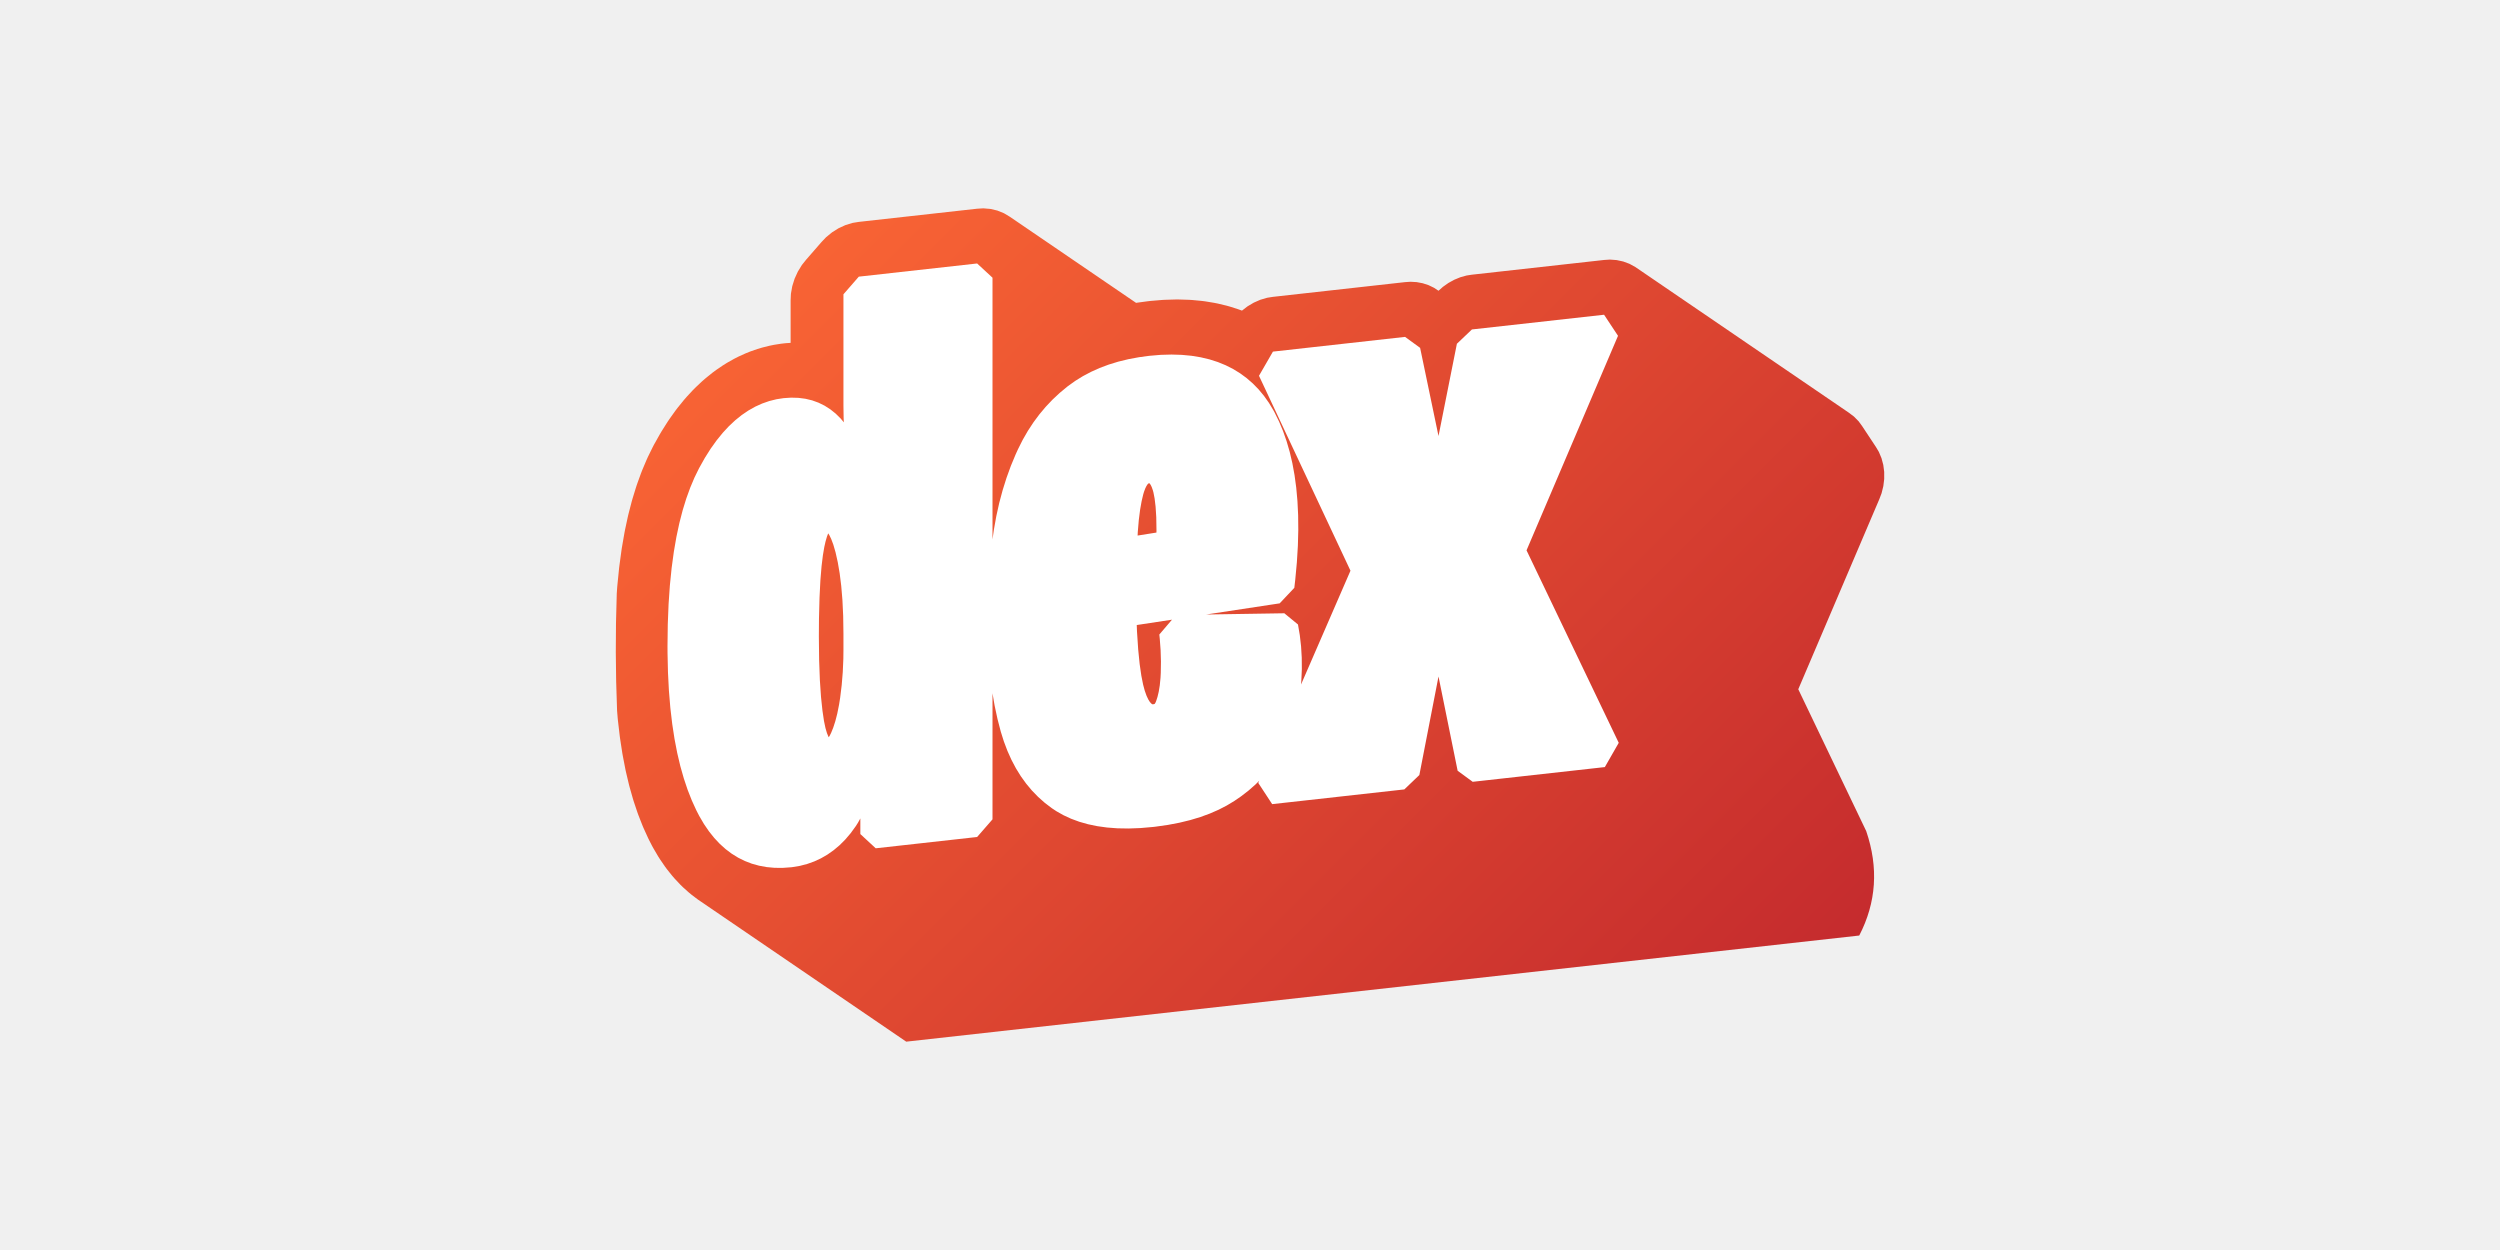
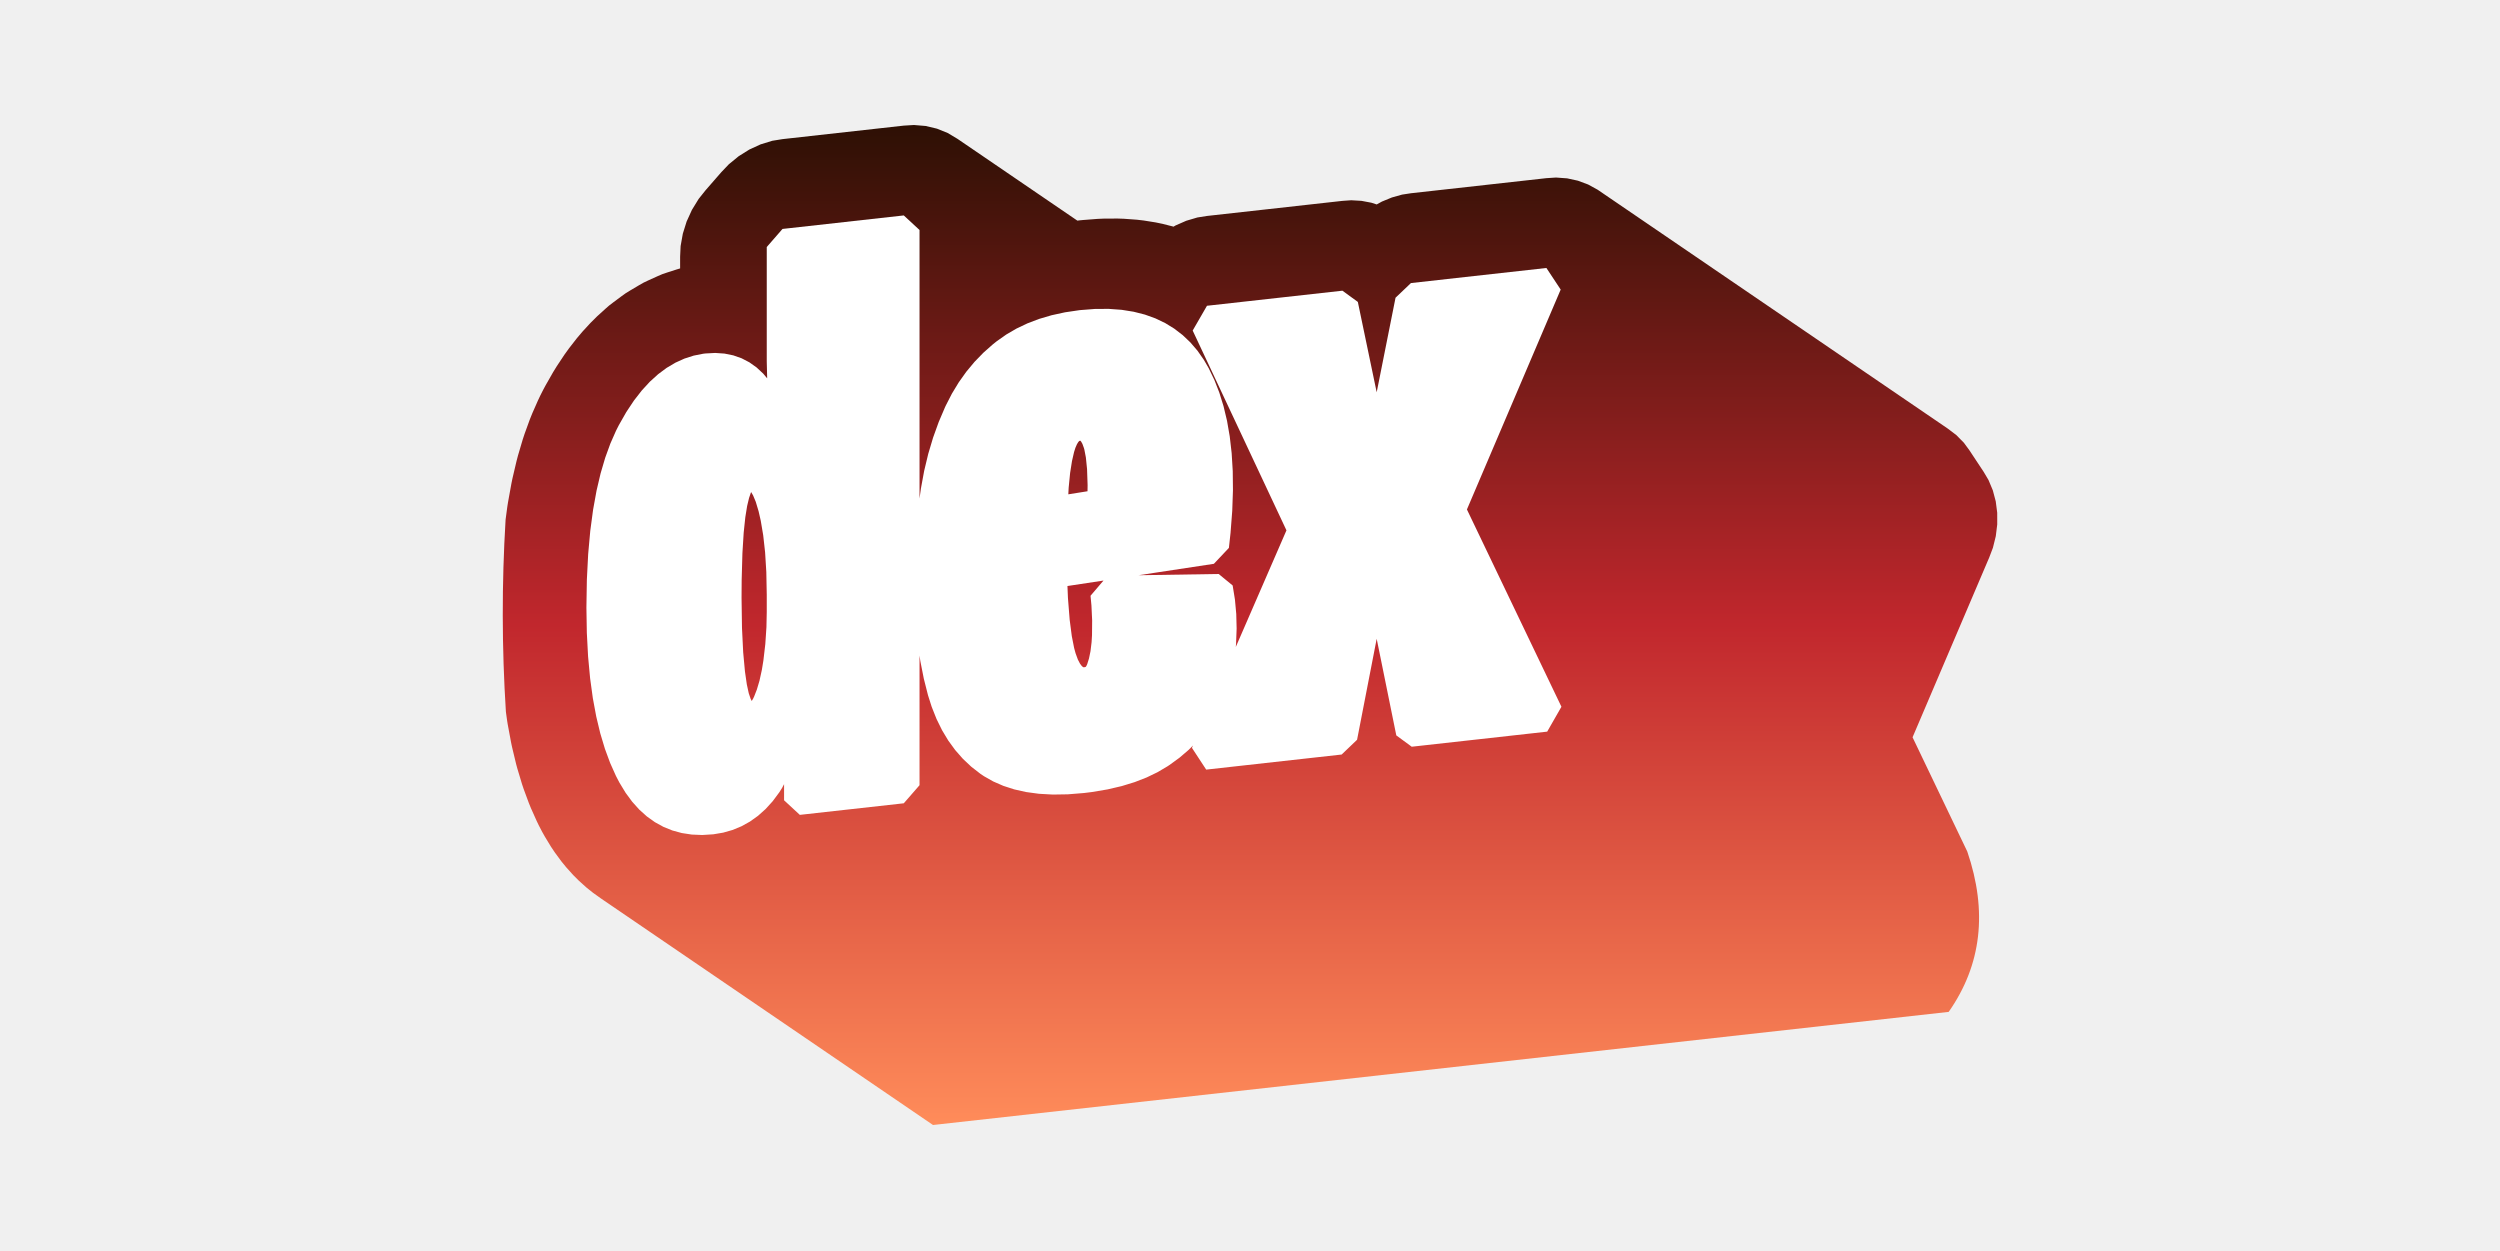
- <svg xmlns="http://www.w3.org/2000/svg" version="1.1" width="254mm" height="127mm" viewBox="0 0 254 127">
-   <path d="M62.663 60.301Q62.451 66.262 62.696 72.222L62.76 72.99L62.778 73.175L62.969 74.807L62.995 75.002L63.229 76.529L63.265 76.735L63.54 78.161L63.586 78.378L63.901 79.71L63.96 79.937L64.312 81.18L64.385 81.416L64.774 82.576L64.863 82.82L65.286 83.899L65.393 84.15L65.851 85.154L65.957 85.371L66.254 85.947L66.38 86.176L66.861 86.997L67.041 87.28L67.549 88.024L67.76 88.31L68.296 88.981L68.541 89.263L69.105 89.864L69.384 90.138L69.977 90.671L70.291 90.929L70.912 91.397L71.259 91.633L92.073 105.833L188.899 95.05Q191.509 90.012 189.607 84.439L182.704 70.028L190.941 50.712L191.167 50.115L191.346 49.395L191.435 48.667L191.434 47.943L191.342 47.235L191.161 46.556L190.894 45.917L190.596 45.414L189.18 43.272L188.837 42.805L188.364 42.325L187.828 41.92L166.146 27.127L165.556 26.804L164.923 26.569L164.257 26.425L163.569 26.374L162.974 26.413L149.548 27.908L149.001 27.992L148.368 28.169L147.753 28.422L147.162 28.747L146.606 29.139L146.168 29.527L146.152 29.541L146.136 29.53L145.698 29.24L145.141 28.972L144.551 28.779L143.935 28.663L143.303 28.627L142.756 28.664L129.33 30.16L128.735 30.254L128.048 30.457L127.382 30.749L126.749 31.125L126.184 31.561L126.136 31.541L125.791 31.416L124.949 31.147L124.605 31.051L123.716 30.839L123.377 30.771L122.439 30.617L122.109 30.574L121.119 30.48L120.801 30.46L119.757 30.428L119.453 30.428L118.351 30.46L118.063 30.476L116.899 30.575L116.642 30.603L115.611 30.742L115.425 30.771L102.604 22.025L101.994 21.661L101.333 21.393L100.632 21.228L99.906 21.167L99.276 21.205L87.255 22.544L86.625 22.646L85.899 22.868L85.199 23.19L84.537 23.605L83.927 24.105L83.46 24.596L81.899 26.389L81.475 26.92L81.059 27.599L80.73 28.321L80.494 29.074L80.358 29.842L80.327 30.498V34.835L79.839 34.867L79.373 34.919L78.653 35.032L78.173 35.129L77.439 35.313L76.948 35.46L76.228 35.711L75.747 35.905L75.041 36.225L74.579 36.46L73.888 36.849L73.454 37.119L72.779 37.578L72.379 37.873L71.72 38.403L71.359 38.716L70.715 39.319L70.395 39.64L69.766 40.319L69.486 40.641L68.87 41.4L68.629 41.716L68.026 42.56L67.821 42.865L67.23 43.8L67.056 44.092L66.476 45.124L66.398 45.267L66.387 45.289L66.298 45.463L65.835 46.407L65.686 46.735L65.253 47.758L65.131 48.069L64.73 49.177L64.632 49.47L64.263 50.669L64.185 50.943L63.849 52.241L63.789 52.496L63.489 53.899L63.444 54.136L63.181 55.652L63.148 55.871L62.926 57.508L62.902 57.71L62.724 59.477L62.708 59.663z" fill="url(#d0)" />
-   <path d="M67.818 65.639L67.821 66.334L67.866 68.318L67.962 70.178L68.107 71.921L68.298 73.553L68.532 75.079L68.807 76.506L69.121 77.838L69.474 79.082L69.862 80.241L70.286 81.32L70.745 82.324L71.042 82.9L71.523 83.721L72.032 84.466L72.568 85.137L73.132 85.738L73.725 86.271L74.346 86.738L74.996 87.14L75.676 87.477L76.385 87.749L77.124 87.955L77.893 88.096L78.692 88.17L79.522 88.176L80.386 88.114L80.503 88.1L81.272 87.971L82.013 87.778L82.728 87.522L83.416 87.203L84.076 86.82L84.708 86.374L85.312 85.865L85.885 85.291L86.428 84.653L86.941 83.947L87.171 83.586L87.411 83.153V84.741L88.972 86.186L99.276 85.039L100.838 83.246V70.436L101.052 71.683L101.344 73.044L101.678 74.331L101.99 75.324L102.357 76.295L102.767 77.208L103.221 78.065L103.718 78.868L104.259 79.618L104.842 80.316L105.47 80.963L106.141 81.56L106.858 82.107L107.327 82.418L108.053 82.828L108.828 83.185L109.655 83.49L110.537 83.741L111.476 83.937L112.475 84.076L113.537 84.157L114.668 84.176L115.871 84.131L117.152 84.019L117.392 83.991L118.658 83.811L119.838 83.586L120.937 83.318L121.961 83.009L122.916 82.659L123.805 82.271L124.634 81.844L125.406 81.379L126.075 80.921L126.843 80.329L127.554 79.706L127.938 79.323L127.841 79.547L129.252 81.7L142.678 80.205L144.207 78.743L146.152 68.734L148.096 78.31L149.626 79.431L163.052 77.936L164.464 75.47L155.096 55.914L164.39 34.119L162.974 31.977L149.548 33.472L148.02 34.926L146.152 44.299L144.284 35.342L142.756 34.228L129.33 35.724L127.913 38.179L137.208 57.984L132.185 69.546L132.216 69.154L132.267 67.973L132.257 66.812L132.189 65.672L132.062 64.551L131.875 63.448L130.488 62.308L122.544 62.434L130.015 61.301L131.503 59.723L131.597 58.904L131.762 57.128L131.864 55.445L131.906 53.851L131.891 52.341L131.821 50.912L131.699 49.558L131.526 48.277L131.305 47.064L131.036 45.916L130.72 44.83L130.36 43.803L129.955 42.833L129.505 41.918L129.392 41.71L128.928 40.937L128.422 40.222L127.877 39.565L127.29 38.964L126.662 38.417L125.993 37.926L125.282 37.49L124.529 37.109L123.731 36.783L122.889 36.514L121.999 36.302L121.061 36.148L120.071 36.054L119.027 36.022L117.925 36.053L116.762 36.152L115.731 36.291L114.644 36.493L113.615 36.744L112.642 37.043L111.721 37.388L110.85 37.78L110.025 38.216L109.245 38.698L108.509 39.225L108.431 39.286L107.661 39.924L106.932 40.606L106.246 41.331L105.6 42.1L104.996 42.914L104.432 43.774L103.91 44.682L103.429 45.639L103.191 46.162L102.704 47.332L102.264 48.544L101.87 49.797L101.523 51.095L101.225 52.438L100.976 53.83L100.838 54.807V28.214L99.276 26.769L87.255 28.108L85.694 29.9V41.231L85.713 42.47L85.734 42.909L85.414 42.525L84.901 42.02L84.354 41.583L83.774 41.213L83.16 40.912L82.513 40.678L81.834 40.515L81.123 40.422L80.38 40.401L79.605 40.452L78.885 40.564L78.151 40.748L77.431 41L76.725 41.32L76.034 41.71L75.359 42.169L74.7 42.699L74.055 43.302L73.426 43.981L72.81 44.74L72.206 45.583L71.615 46.518L71.036 47.551L71.024 47.573L70.561 48.517L70.129 49.54L69.727 50.648L69.358 51.847L69.023 53.145L68.723 54.548L68.461 56.064L68.239 57.702L68.06 59.469L67.928 61.375L67.846 63.429zM83.196 64.655L83.208 62.868L83.263 60.711L83.353 58.948L83.47 57.534L83.605 56.424L83.748 55.58L83.873 55.024L84.022 54.51L84.145 54.188L84.26 54.368L84.452 54.764L84.664 55.33L84.885 56.091L84.897 56.138L85.117 57.122L85.31 58.246L85.469 59.522L85.59 60.961L85.667 62.575L85.694 64.376V66.076L85.684 66.938L85.625 68.285L85.517 69.602L85.36 70.891L85.248 71.596L85.067 72.502L84.869 73.272L84.66 73.917L84.446 74.45L84.308 74.73L84.203 74.904L84.159 74.826L84.018 74.482L83.867 73.967L83.718 73.257L83.561 72.197L83.414 70.803L83.299 69.105L83.223 67.068zM115.494 63.503L119.074 62.96L117.787 64.468L117.831 64.885L117.918 66.053L117.952 67.214L117.934 68.37L117.907 68.877L117.832 69.639L117.727 70.28L117.601 70.809L117.462 71.236L117.461 71.238L117.391 71.397L117.341 71.479L117.316 71.509L117.309 71.516L117.298 71.522L117.256 71.537L117.152 71.556L117.118 71.558L117.093 71.555L117.068 71.546L117.02 71.518L116.935 71.444L116.812 71.298L116.658 71.05L116.485 70.679L116.303 70.163L116.14 69.554L115.96 68.65L115.79 67.472L115.64 65.984L115.518 64.145zM115.581 54.413L115.597 54.077L115.702 52.832L115.835 51.787L115.988 50.925L116.153 50.228L116.231 49.967L116.361 49.619L116.478 49.381L116.572 49.234L116.636 49.159L116.67 49.129L116.686 49.119L116.707 49.111L116.762 49.101L116.779 49.1L116.824 49.145L116.906 49.264L117.015 49.485L117.137 49.836L117.19 50.037L117.307 50.637L117.407 51.462L117.476 52.541L117.499 53.908L117.495 54.108z" fill="#fff" />
+ <svg xmlns="http://www.w3.org/2000/svg" version="1.1" width="423.333mm" height="211.667mm" viewBox="0 0 423.333 211.667">
+   <path d="M85.613 87.992Q84.632 104.259 85.664 120.52L85.859 121.945L85.971 122.644L86.549 125.757L86.707 126.502L87.392 129.358L87.605 130.146L88.391 132.763L88.668 133.591L89.553 135.984L89.904 136.845L90.882 139.031L91.229 139.748L91.811 140.866L92.239 141.628L93.289 143.361L93.946 144.342L95.071 145.869L95.869 146.849L97.07 148.183L98.019 149.131L99.298 150.281L100.398 151.163L101.756 152.133L102.36 152.548L157.989 190.5L329.977 171.347Q338.326 159.426 333.126 144.193L323.859 124.848L336.847 94.39L337.466 92.759L337.954 90.791L338.198 88.8L338.195 86.822L337.944 84.887L337.45 83.031L336.72 81.283L335.907 79.91L333.487 76.25L332.55 74.973L331.256 73.661L329.792 72.554L270.526 32.121L268.915 31.239L267.184 30.595L265.364 30.201L263.484 30.063L261.857 30.169L238.92 32.723L237.426 32.952L235.697 33.437L234.014 34.128L233.119 34.62L232.224 34.327L230.541 34.011L228.812 33.911L227.318 34.015L204.381 36.569L202.755 36.826L200.876 37.382L199.057 38.18L198.723 38.379L196.854 37.903L195.679 37.661L193.64 37.335L192.504 37.204L190.322 37.044L189.242 37.007L186.906 37.02L185.892 37.062L183.389 37.256L182.889 37.304L182.765 37.318L182.435 37.361L162.137 23.512L160.469 22.518L158.661 21.787L156.746 21.333L154.762 21.167L153.04 21.272L132.504 23.559L130.782 23.837L128.798 24.446L126.883 25.325L125.075 26.459L123.407 27.826L122.131 29.169L119.464 32.231L118.306 33.683L117.167 35.539L116.268 37.513L115.625 39.57L115.251 41.669L115.168 43.463V45.451L114.547 45.638L112.982 46.141L112.138 46.43L111.311 46.787L109.784 47.478L108.977 47.861L108.195 48.306L106.709 49.187L105.965 49.645L105.25 50.158L103.806 51.232L103.141 51.741L102.509 52.298L101.106 53.57L99.987 54.682L98.624 56.164L97.681 57.277L96.354 58.982L95.576 60.063L94.284 62.009L93.652 63.035L92.392 65.246L91.981 66.009L91.5 66.958L91.098 67.806L90.141 69.974L89.703 71.062L88.832 73.461L88.5 74.47L87.717 77.123L87.472 78.049L86.784 80.98L86.609 81.822L86.023 85.058L85.903 85.821z" fill="url(#d0)" />
+   <path d="M99.299 102.882L99.37 107.152L99.581 111.152L99.923 114.835L100.386 118.223L100.964 121.335L101.649 124.191L102.435 126.807L103.32 129.201L104.298 131.387L104.88 132.505L105.93 134.237L107.055 135.765L108.256 137.099L109.535 138.248L110.893 139.218L112.332 140.01L113.851 140.626L115.453 141.063L117.138 141.32L118.909 141.393L120.769 141.277L120.804 141.273L122.461 140.993L124.045 140.541L125.557 139.915L126.997 139.116L128.36 138.142L129.644 136.994L130.847 135.668L131.967 134.159L132.43 133.427L132.77 132.785V135.516L135.437 137.984L153.04 136.024L155.707 132.962V111.008L155.842 111.934L156.434 114.934L157.143 117.731L157.765 119.685L158.584 121.745L159.521 123.648L160.576 125.404L161.75 127.015L163.043 128.486L164.456 129.819L165.991 131.015L166.623 131.44L168.191 132.327L169.898 133.072L171.751 133.671L173.758 134.12L175.93 134.414L178.281 134.546L180.824 134.505L183.578 134.282L184.942 134.111L187.563 133.668L189.96 133.107L192.153 132.433L194.161 131.651L195.999 130.764L197.678 129.772L198.009 129.554L199.723 128.308L201.28 126.977L202.012 126.24L201.837 126.641L204.248 130.321L227.185 127.767L229.797 125.268L233.119 108.17L236.441 124.528L239.053 126.445L261.99 123.891L264.402 119.678L248.399 86.269L264.276 49.036L261.857 45.377L238.92 47.931L236.31 50.415L233.119 66.426L229.927 51.126L227.318 49.223L204.381 51.777L201.96 55.973L217.839 89.806L209.26 109.555L209.304 109.006L209.403 106.458L209.34 103.967L209.116 101.529L208.73 99.14L206.36 97.193L192.789 97.407L205.552 95.472L208.094 92.776L208.373 90.217L208.66 86.491L208.78 83.011L208.744 79.762L208.56 76.729L208.235 73.897L207.776 71.255L207.188 68.79L206.475 66.491L205.638 64.35L204.681 62.36L203.854 60.932L202.769 59.382L201.573 57.987L200.265 56.743L198.843 55.65L197.306 54.706L195.651 53.913L193.875 53.272L191.971 52.788L189.932 52.462L187.75 52.303L185.414 52.315L182.911 52.509L182.787 52.523L180.349 52.883L178.077 53.378L175.958 54.003L173.98 54.756L172.135 55.633L170.414 56.634L168.813 57.759L168.136 58.297L166.521 59.726L165.02 61.274L163.63 62.943L162.353 64.737L161.187 66.66L160.134 68.717L160.022 68.959L158.949 71.474L158.003 74.1L157.184 76.844L156.496 79.711L155.944 82.709L155.707 84.419V38.948L153.04 36.48L132.504 38.767L129.837 41.829V61.185L129.907 64.066L129.238 63.268L128.112 62.218L126.893 61.353L125.581 60.671L124.177 60.177L122.685 59.874L121.105 59.765L119.435 59.855L119.064 59.901L117.463 60.218L115.898 60.721L114.372 61.412L112.885 62.293L111.441 63.367L110.038 64.639L108.675 66.121L107.349 67.825L106.056 69.771L104.796 71.982L104.315 72.931L103.358 75.099L102.486 77.498L101.703 80.151L101.015 83.082L100.429 86.317L99.953 89.885L99.598 93.814L99.376 98.136zM125.569 101.201L125.589 98.201L125.716 93.678L125.932 90.187L126.208 87.573L126.512 85.699L126.516 85.676L126.841 84.32L127.147 83.419L127.193 83.322L127.528 83.898L127.975 84.973L128.455 86.572L128.823 88.186L129.237 90.643L129.557 93.526L129.763 96.872L129.837 100.726V103.629L129.783 106.196L129.592 109.064L129.266 111.854L129.009 113.43L128.605 115.27L128.163 116.759L127.705 117.934L127.55 118.262L127.292 118.704L127.111 118.349L126.787 117.385L126.462 115.896L126.145 113.701L125.846 110.463L125.644 106.338zM180.755 99.232L186.86 98.306L184.662 100.882L184.818 102.536L184.937 105.05L184.914 107.549L184.844 108.727L184.658 110.271L184.403 111.498L184.108 112.444L184.022 112.646L183.905 112.853L183.854 112.915L183.841 112.925L183.784 112.949L183.578 112.991L183.501 112.993L183.453 112.982L183.362 112.933L183.173 112.767L182.884 112.383L182.521 111.69L182.127 110.611L181.882 109.708L181.49 107.714L181.131 104.942L180.838 101.258zM180.902 83.704L180.958 82.607L181.206 80.093L181.52 78.095L181.872 76.555L182.1 75.832L182.366 75.219L182.579 74.869L182.711 74.714L182.768 74.669L182.804 74.652L182.911 74.63L182.932 74.628L182.94 74.628L182.949 74.636L183.073 74.778L183.289 75.162L183.551 75.886L183.621 76.141L183.875 77.466L184.074 79.432L184.168 82.146L184.152 83.186z" fill="#fff" />
  <defs>
-     <linearGradient id="d0" gradientUnits="userSpaceOnUse" x1="73.616" y1="10.116" x2="180.384" y2="116.884">
-       <stop offset="0" stop-color="#ff6b35" />
-       <stop offset="1" stop-color="#c1272d" />
+     <linearGradient id="d0" gradientUnits="userSpaceOnUse" x1="211.667" y1="21.167" x2="211.667" y2="190.5">
+       <stop offset="0" stop-color="#2d1004" />
+       <stop offset=".5" stop-color="#c1272d" />
+       <stop offset="1" stop-color="#ff8c5a" />
    </linearGradient>
  </defs>
</svg>
